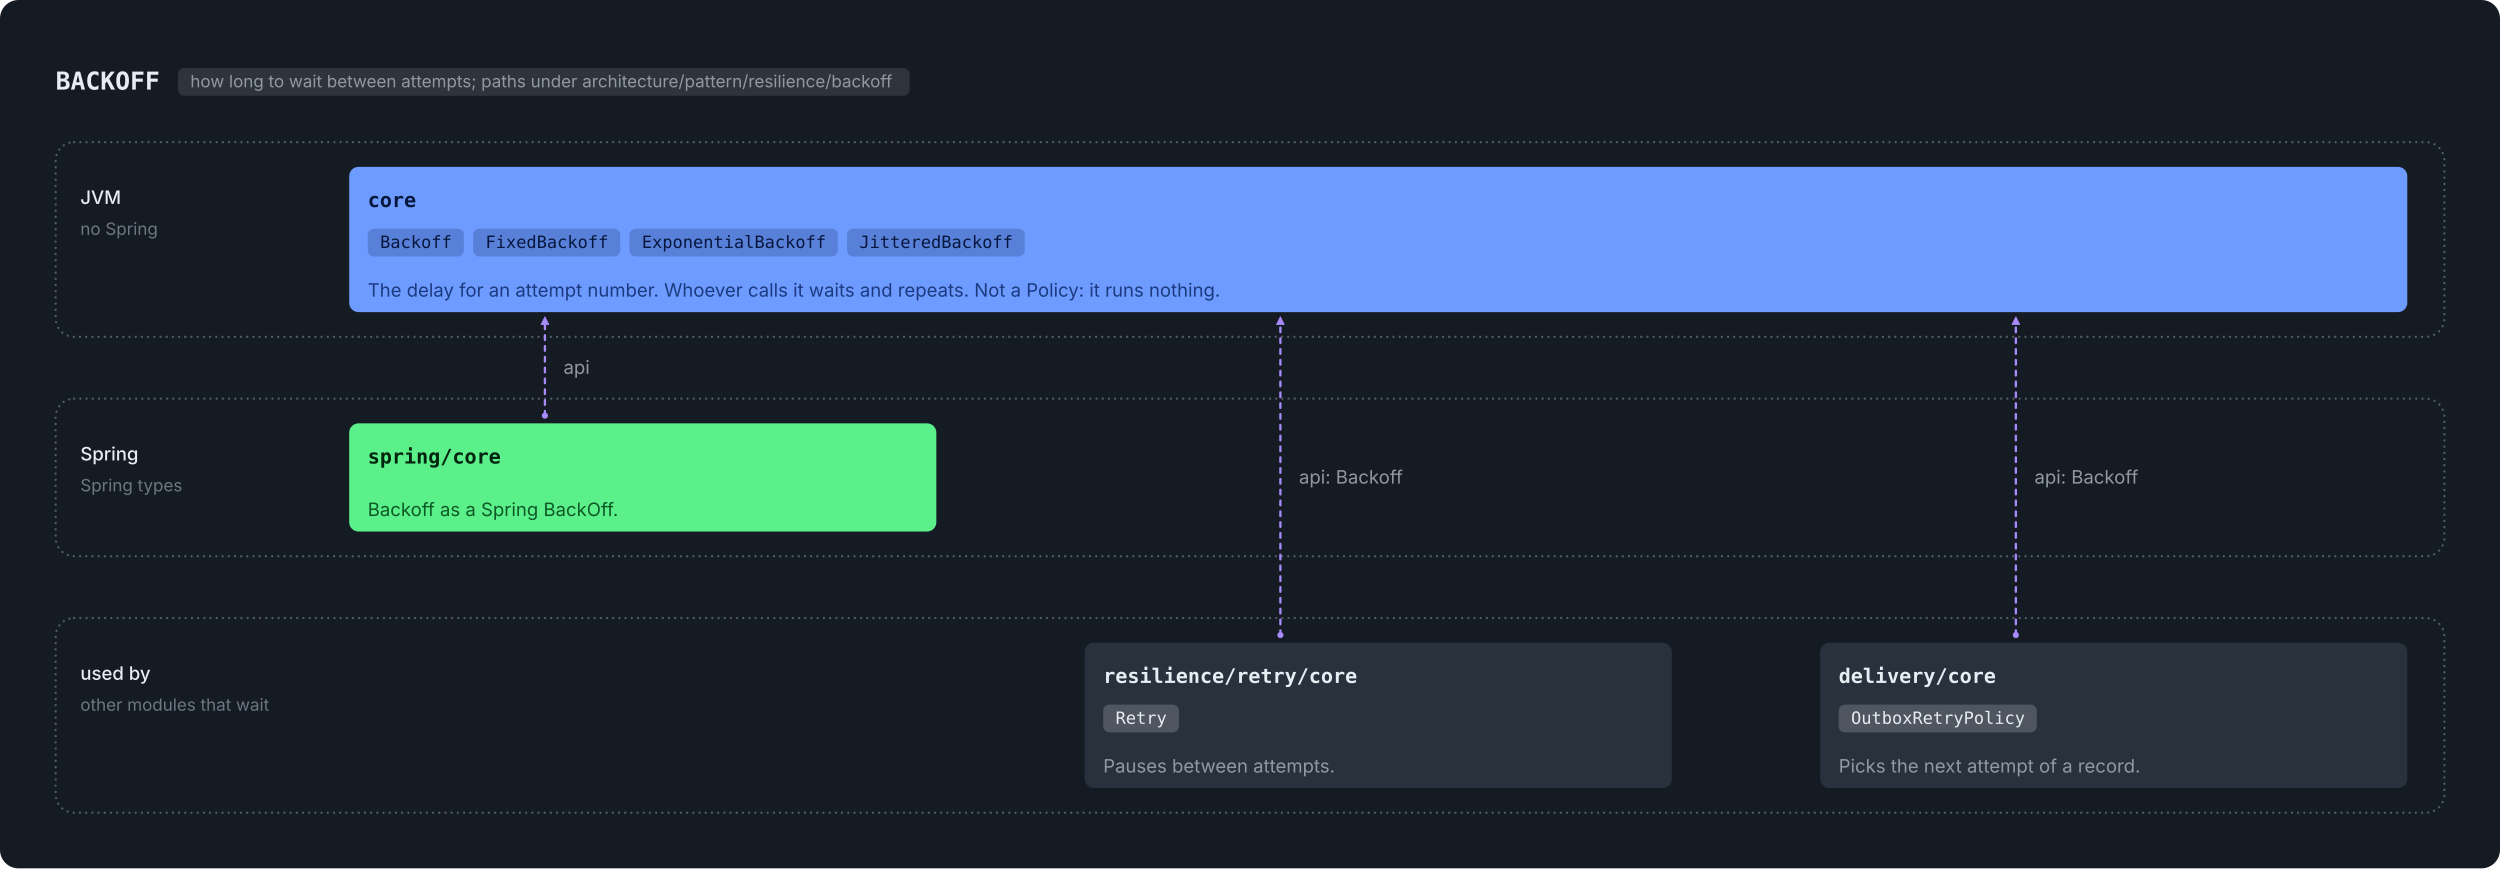
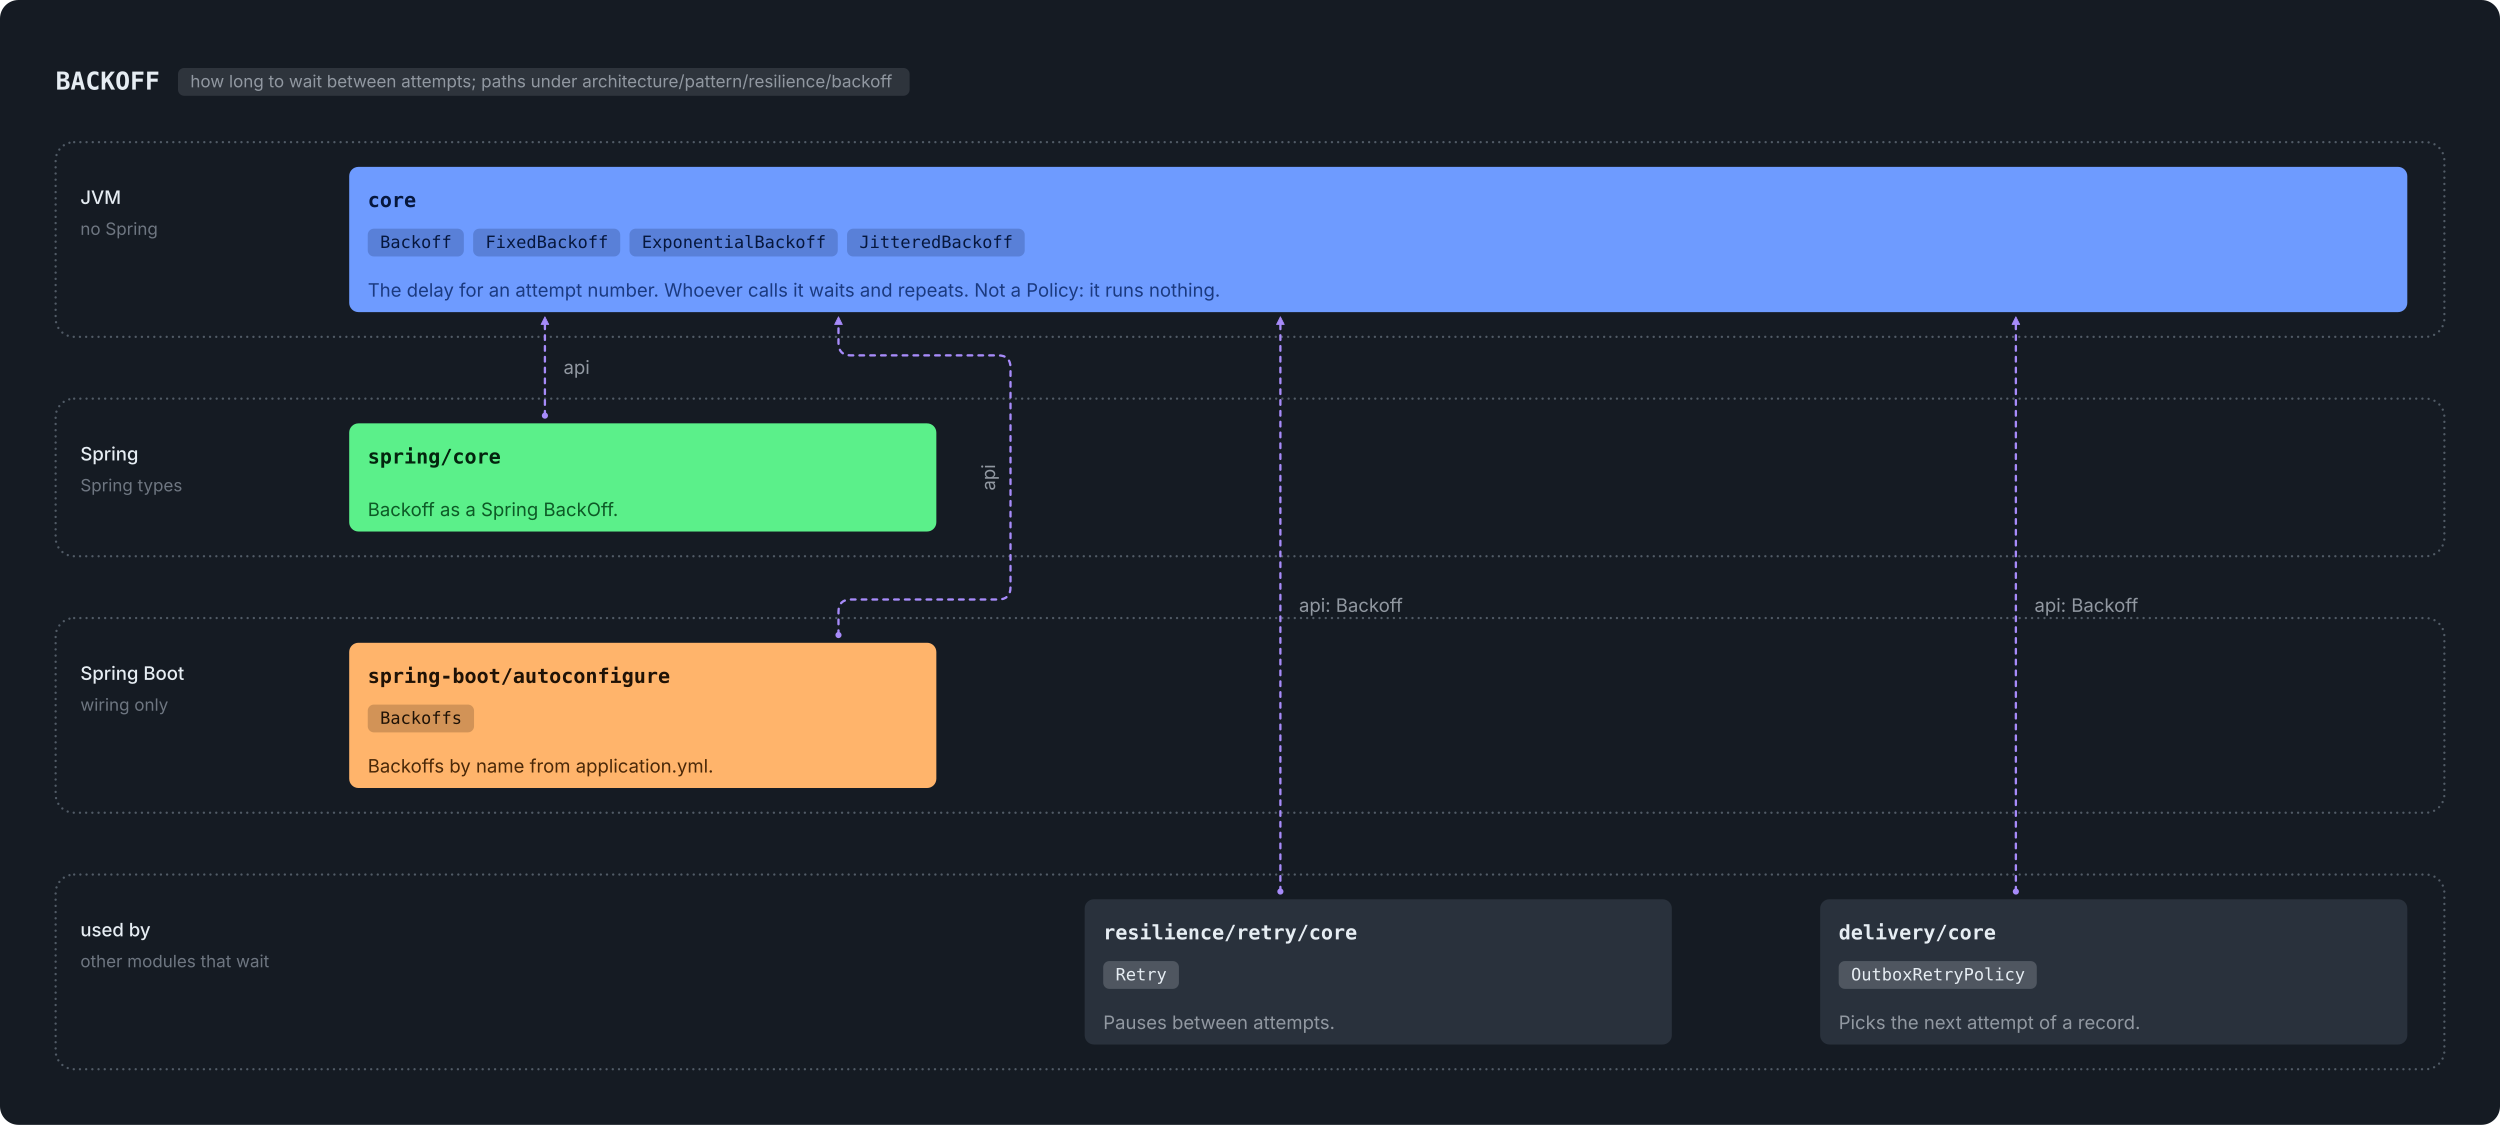
- <svg xmlns="http://www.w3.org/2000/svg" viewBox="0 0 1618 562" width="1618" height="562" role="img">
-   <rect width="1618" height="562" rx="12" fill="#151B23" />
+ <svg xmlns="http://www.w3.org/2000/svg" viewBox="0 0 1618 728" width="1618" height="728" role="img">
+   <rect width="1618" height="728" rx="12" fill="#151B23" />
  <g transform="translate(12,12)">
    <text x="24.0" y="46.0" font-family="ui-monospace, SFMono-Regular, 'SF Mono', Menlo, Consolas, monospace" font-size="16" font-weight="600" fill="#E6EDF3" text-anchor="start">BACKOFF</text>
    <rect x="103.2" y="32.0" width="473.5" height="18" rx="4" fill="#9198A1" fill-opacity="0.2" />
    <text x="111.2" y="44.5" font-family="-apple-system, BlinkMacSystemFont, 'Segoe UI', Inter, Helvetica, Arial, sans-serif" font-size="11" font-weight="400" fill="#9198A1" text-anchor="start">how long to wait between attempts; paths under architecture/pattern/resilience/backoff</text>
    <rect x="24" y="80" width="1546" height="126" rx="12" fill="none" stroke="#515B66" stroke-width="1.5" stroke-linecap="round" stroke-dasharray="0.01 4" />
    <text x="40.0" y="120.0" font-family="-apple-system, BlinkMacSystemFont, 'Segoe UI', Inter, Helvetica, Arial, sans-serif" font-size="12" font-weight="500" fill="#E6EDF3" text-anchor="start">JVM</text>
    <text x="40.0" y="140.0" font-family="-apple-system, BlinkMacSystemFont, 'Segoe UI', Inter, Helvetica, Arial, sans-serif" font-size="11" font-weight="400" fill="#6E7681" text-anchor="start">no Spring</text>
    <rect x="24" y="246" width="1546" height="102" rx="12" fill="none" stroke="#515B66" stroke-width="1.5" stroke-linecap="round" stroke-dasharray="0.01 4" />
    <text x="40.0" y="286.0" font-family="-apple-system, BlinkMacSystemFont, 'Segoe UI', Inter, Helvetica, Arial, sans-serif" font-size="12" font-weight="500" fill="#E6EDF3" text-anchor="start">Spring</text>
    <text x="40.0" y="306.0" font-family="-apple-system, BlinkMacSystemFont, 'Segoe UI', Inter, Helvetica, Arial, sans-serif" font-size="11" font-weight="400" fill="#6E7681" text-anchor="start">Spring types</text>
    <rect x="24" y="388" width="1546" height="126" rx="12" fill="none" stroke="#515B66" stroke-width="1.5" stroke-linecap="round" stroke-dasharray="0.01 4" />
-     <text x="40.0" y="428.0" font-family="-apple-system, BlinkMacSystemFont, 'Segoe UI', Inter, Helvetica, Arial, sans-serif" font-size="12" font-weight="500" fill="#E6EDF3" text-anchor="start">used by</text>
-     <text x="40.0" y="448.0" font-family="-apple-system, BlinkMacSystemFont, 'Segoe UI', Inter, Helvetica, Arial, sans-serif" font-size="11" font-weight="400" fill="#6E7681" text-anchor="start">other modules that wait</text>
+     <text x="40.0" y="428.0" font-family="-apple-system, BlinkMacSystemFont, 'Segoe UI', Inter, Helvetica, Arial, sans-serif" font-size="12" font-weight="500" fill="#E6EDF3" text-anchor="start">Spring Boot</text>
+     <text x="40.0" y="448.0" font-family="-apple-system, BlinkMacSystemFont, 'Segoe UI', Inter, Helvetica, Arial, sans-serif" font-size="11" font-weight="400" fill="#6E7681" text-anchor="start">wiring only</text>
+     <rect x="24" y="554" width="1546" height="126" rx="12" fill="none" stroke="#515B66" stroke-width="1.5" stroke-linecap="round" stroke-dasharray="0.01 4" />
+     <text x="40.0" y="594.0" font-family="-apple-system, BlinkMacSystemFont, 'Segoe UI', Inter, Helvetica, Arial, sans-serif" font-size="12" font-weight="500" fill="#E6EDF3" text-anchor="start">used by</text>
+     <text x="40.0" y="614.0" font-family="-apple-system, BlinkMacSystemFont, 'Segoe UI', Inter, Helvetica, Arial, sans-serif" font-size="11" font-weight="400" fill="#6E7681" text-anchor="start">other modules that wait</text>
    <rect x="214.0" y="96.0" width="1332.0" height="94.0" rx="6" fill="#6E9BFF" />
    <text x="226.0" y="122.0" font-family="ui-monospace, SFMono-Regular, 'SF Mono', Menlo, Consolas, monospace" font-size="13" font-weight="600" fill="#06173D" text-anchor="start">core</text>
    <rect x="226.0" y="136.0" width="62.2" height="18" rx="4" fill="#06173D" fill-opacity="0.2" />
    <text x="234.0" y="148.5" font-family="ui-monospace, SFMono-Regular, 'SF Mono', Menlo, Consolas, monospace" font-size="11" font-weight="400" fill="#06173D" text-anchor="start">Backoff</text>
    <rect x="294.2" y="136.0" width="95.2" height="18" rx="4" fill="#06173D" fill-opacity="0.2" />
    <text x="302.2" y="148.5" font-family="ui-monospace, SFMono-Regular, 'SF Mono', Menlo, Consolas, monospace" font-size="11" font-weight="400" fill="#06173D" text-anchor="start">FixedBackoff</text>
    <rect x="395.4" y="136.0" width="134.8" height="18" rx="4" fill="#06173D" fill-opacity="0.2" />
    <text x="403.4" y="148.5" font-family="ui-monospace, SFMono-Regular, 'SF Mono', Menlo, Consolas, monospace" font-size="11" font-weight="400" fill="#06173D" text-anchor="start">ExponentialBackoff</text>
    <rect x="536.2" y="136.0" width="115.0" height="18" rx="4" fill="#06173D" fill-opacity="0.2" />
    <text x="544.2" y="148.5" font-family="ui-monospace, SFMono-Regular, 'SF Mono', Menlo, Consolas, monospace" font-size="11" font-weight="400" fill="#06173D" text-anchor="start">JitteredBackoff</text>
    <text x="226.0" y="180.0" font-family="-apple-system, BlinkMacSystemFont, 'Segoe UI', Inter, Helvetica, Arial, sans-serif" font-size="12" font-weight="400" fill="#1B3A80" text-anchor="start">The delay for an attempt number. Whoever calls it waits and repeats. Not a Policy: it runs nothing.</text>
    <rect x="214.0" y="262.0" width="380.0" height="70.0" rx="6" fill="#5BF08A" />
    <text x="226.0" y="288.0" font-family="ui-monospace, SFMono-Regular, 'SF Mono', Menlo, Consolas, monospace" font-size="13" font-weight="600" fill="#03240E" text-anchor="start">spring/core</text>
    <text x="226.0" y="322.0" font-family="-apple-system, BlinkMacSystemFont, 'Segoe UI', Inter, Helvetica, Arial, sans-serif" font-size="12" font-weight="400" fill="#0D5A26" text-anchor="start">Backoff as a Spring BackOff.</text>
-     <rect x="690.0" y="404.0" width="380.0" height="94.0" rx="6" fill="#29313C" />
-     <text x="702.0" y="430.0" font-family="ui-monospace, SFMono-Regular, 'SF Mono', Menlo, Consolas, monospace" font-size="13" font-weight="600" fill="#E6EDF3" text-anchor="start">resilience/retry/core</text>
-     <rect x="702.0" y="444.0" width="49.0" height="18" rx="4" fill="#E6EDF3" fill-opacity="0.2" />
-     <text x="710.0" y="456.5" font-family="ui-monospace, SFMono-Regular, 'SF Mono', Menlo, Consolas, monospace" font-size="11" font-weight="400" fill="#E6EDF3" text-anchor="start">Retry</text>
-     <text x="702.0" y="488.0" font-family="-apple-system, BlinkMacSystemFont, 'Segoe UI', Inter, Helvetica, Arial, sans-serif" font-size="12" font-weight="400" fill="#9198A1" text-anchor="start">Pauses between attempts.</text>
-     <rect x="1166.0" y="404.0" width="380.0" height="94.0" rx="6" fill="#29313C" />
-     <text x="1178.0" y="430.0" font-family="ui-monospace, SFMono-Regular, 'SF Mono', Menlo, Consolas, monospace" font-size="13" font-weight="600" fill="#E6EDF3" text-anchor="start">delivery/core</text>
-     <rect x="1178.0" y="444.0" width="128.2" height="18" rx="4" fill="#E6EDF3" fill-opacity="0.2" />
-     <text x="1186.0" y="456.5" font-family="ui-monospace, SFMono-Regular, 'SF Mono', Menlo, Consolas, monospace" font-size="11" font-weight="400" fill="#E6EDF3" text-anchor="start">OutboxRetryPolicy</text>
-     <text x="1178.0" y="488.0" font-family="-apple-system, BlinkMacSystemFont, 'Segoe UI', Inter, Helvetica, Arial, sans-serif" font-size="12" font-weight="400" fill="#9198A1" text-anchor="start">Picks the next attempt of a record.</text>
+     <rect x="214.0" y="404.0" width="380.0" height="94.0" rx="6" fill="#FFB46B" />
+     <text x="226.0" y="430.0" font-family="ui-monospace, SFMono-Regular, 'SF Mono', Menlo, Consolas, monospace" font-size="13" font-weight="600" fill="#1F1206" text-anchor="start">spring-boot/autoconfigure</text>
+     <rect x="226.0" y="444.0" width="68.8" height="18" rx="4" fill="#1F1206" fill-opacity="0.2" />
+     <text x="234.0" y="456.5" font-family="ui-monospace, SFMono-Regular, 'SF Mono', Menlo, Consolas, monospace" font-size="11" font-weight="400" fill="#1F1206" text-anchor="start">Backoffs</text>
+     <text x="226.0" y="488.0" font-family="-apple-system, BlinkMacSystemFont, 'Segoe UI', Inter, Helvetica, Arial, sans-serif" font-size="12" font-weight="400" fill="#4A2808" text-anchor="start">Backoffs by name from application.yml.</text>
+     <rect x="690.0" y="570.0" width="380.0" height="94.0" rx="6" fill="#29313C" />
+     <text x="702.0" y="596.0" font-family="ui-monospace, SFMono-Regular, 'SF Mono', Menlo, Consolas, monospace" font-size="13" font-weight="600" fill="#E6EDF3" text-anchor="start">resilience/retry/core</text>
+     <rect x="702.0" y="610.0" width="49.0" height="18" rx="4" fill="#E6EDF3" fill-opacity="0.2" />
+     <text x="710.0" y="622.5" font-family="ui-monospace, SFMono-Regular, 'SF Mono', Menlo, Consolas, monospace" font-size="11" font-weight="400" fill="#E6EDF3" text-anchor="start">Retry</text>
+     <text x="702.0" y="654.0" font-family="-apple-system, BlinkMacSystemFont, 'Segoe UI', Inter, Helvetica, Arial, sans-serif" font-size="12" font-weight="400" fill="#9198A1" text-anchor="start">Pauses between attempts.</text>
+     <rect x="1166.0" y="570.0" width="380.0" height="94.0" rx="6" fill="#29313C" />
+     <text x="1178.0" y="596.0" font-family="ui-monospace, SFMono-Regular, 'SF Mono', Menlo, Consolas, monospace" font-size="13" font-weight="600" fill="#E6EDF3" text-anchor="start">delivery/core</text>
+     <rect x="1178.0" y="610.0" width="128.2" height="18" rx="4" fill="#E6EDF3" fill-opacity="0.2" />
+     <text x="1186.0" y="622.5" font-family="ui-monospace, SFMono-Regular, 'SF Mono', Menlo, Consolas, monospace" font-size="11" font-weight="400" fill="#E6EDF3" text-anchor="start">OutboxRetryPolicy</text>
+     <text x="1178.0" y="654.0" font-family="-apple-system, BlinkMacSystemFont, 'Segoe UI', Inter, Helvetica, Arial, sans-serif" font-size="12" font-weight="400" fill="#9198A1" text-anchor="start">Picks the next attempt of a record.</text>
    <circle cx="340.667" cy="257" r="2" fill="#A78BFA" />
    <path d="M340.667,193 L343.167,198.0 L338.167,198.0 Z" fill="#A78BFA" stroke="#A78BFA" stroke-width="0.5" stroke-linejoin="round" />
    <path d="M340.667,257 L340.667,198" stroke="#A78BFA" stroke-width="1.5" fill="none" stroke-linecap="round" stroke-linejoin="round" stroke-dasharray="3 4" />
    <text x="352.7" y="230.0" font-family="-apple-system, BlinkMacSystemFont, 'Segoe UI', Inter, Helvetica, Arial, sans-serif" font-size="12" font-weight="400" fill="#9198A1" text-anchor="start">api</text>
-     <circle cx="816.667" cy="399" r="2" fill="#A78BFA" />
+     <circle cx="530.667" cy="399" r="2" fill="#A78BFA" />
+     <path d="M530.667,193 L533.167,198.0 L528.167,198.0 Z" fill="#A78BFA" stroke="#A78BFA" stroke-width="0.5" stroke-linejoin="round" />
+     <path d="M530.667,399 L530.667,384.0 Q530.667,376.0 538.667,376.0 L634.0,376.0 Q642.0,376.0 642.0,368.0 L642.0,226.0 Q642.0,218.0 634.0,218.0 L538.667,218.0 Q530.667,218.0 530.667,210.0 L530.667,198" stroke="#A78BFA" stroke-width="1.5" fill="none" stroke-linecap="round" stroke-linejoin="round" stroke-dasharray="3 4" />
+     <g transform="rotate(-90 632.0 297.0)">
+       <rect x="615.8" y="285.0" width="32.4" height="16.0" rx="2" fill="#151B23" />
+       <text x="632.0" y="297.0" font-family="-apple-system, BlinkMacSystemFont, 'Segoe UI', Inter, Helvetica, Arial, sans-serif" font-size="12" font-weight="400" fill="#9198A1" text-anchor="middle">api</text>
+     </g>
+     <circle cx="816.667" cy="565" r="2" fill="#A78BFA" />
    <path d="M816.667,193 L819.167,198.0 L814.167,198.0 Z" fill="#A78BFA" stroke="#A78BFA" stroke-width="0.5" stroke-linejoin="round" />
-     <path d="M816.667,399 L816.667,198" stroke="#A78BFA" stroke-width="1.5" fill="none" stroke-linecap="round" stroke-linejoin="round" stroke-dasharray="3 4" />
-     <text x="828.7" y="301.0" font-family="-apple-system, BlinkMacSystemFont, 'Segoe UI', Inter, Helvetica, Arial, sans-serif" font-size="12" font-weight="400" fill="#9198A1" text-anchor="start">api: Backoff</text>
-     <circle cx="1292.667" cy="399" r="2" fill="#A78BFA" />
+     <path d="M816.667,565 L816.667,198" stroke="#A78BFA" stroke-width="1.5" fill="none" stroke-linecap="round" stroke-linejoin="round" stroke-dasharray="3 4" />
+     <text x="828.7" y="384.0" font-family="-apple-system, BlinkMacSystemFont, 'Segoe UI', Inter, Helvetica, Arial, sans-serif" font-size="12" font-weight="400" fill="#9198A1" text-anchor="start">api: Backoff</text>
+     <circle cx="1292.667" cy="565" r="2" fill="#A78BFA" />
    <path d="M1292.667,193 L1295.167,198.0 L1290.167,198.0 Z" fill="#A78BFA" stroke="#A78BFA" stroke-width="0.5" stroke-linejoin="round" />
-     <path d="M1292.667,399 L1292.667,198" stroke="#A78BFA" stroke-width="1.5" fill="none" stroke-linecap="round" stroke-linejoin="round" stroke-dasharray="3 4" />
-     <text x="1304.7" y="301.0" font-family="-apple-system, BlinkMacSystemFont, 'Segoe UI', Inter, Helvetica, Arial, sans-serif" font-size="12" font-weight="400" fill="#9198A1" text-anchor="start">api: Backoff</text>
+     <path d="M1292.667,565 L1292.667,198" stroke="#A78BFA" stroke-width="1.5" fill="none" stroke-linecap="round" stroke-linejoin="round" stroke-dasharray="3 4" />
+     <text x="1304.7" y="384.0" font-family="-apple-system, BlinkMacSystemFont, 'Segoe UI', Inter, Helvetica, Arial, sans-serif" font-size="12" font-weight="400" fill="#9198A1" text-anchor="start">api: Backoff</text>
  </g>
</svg>
